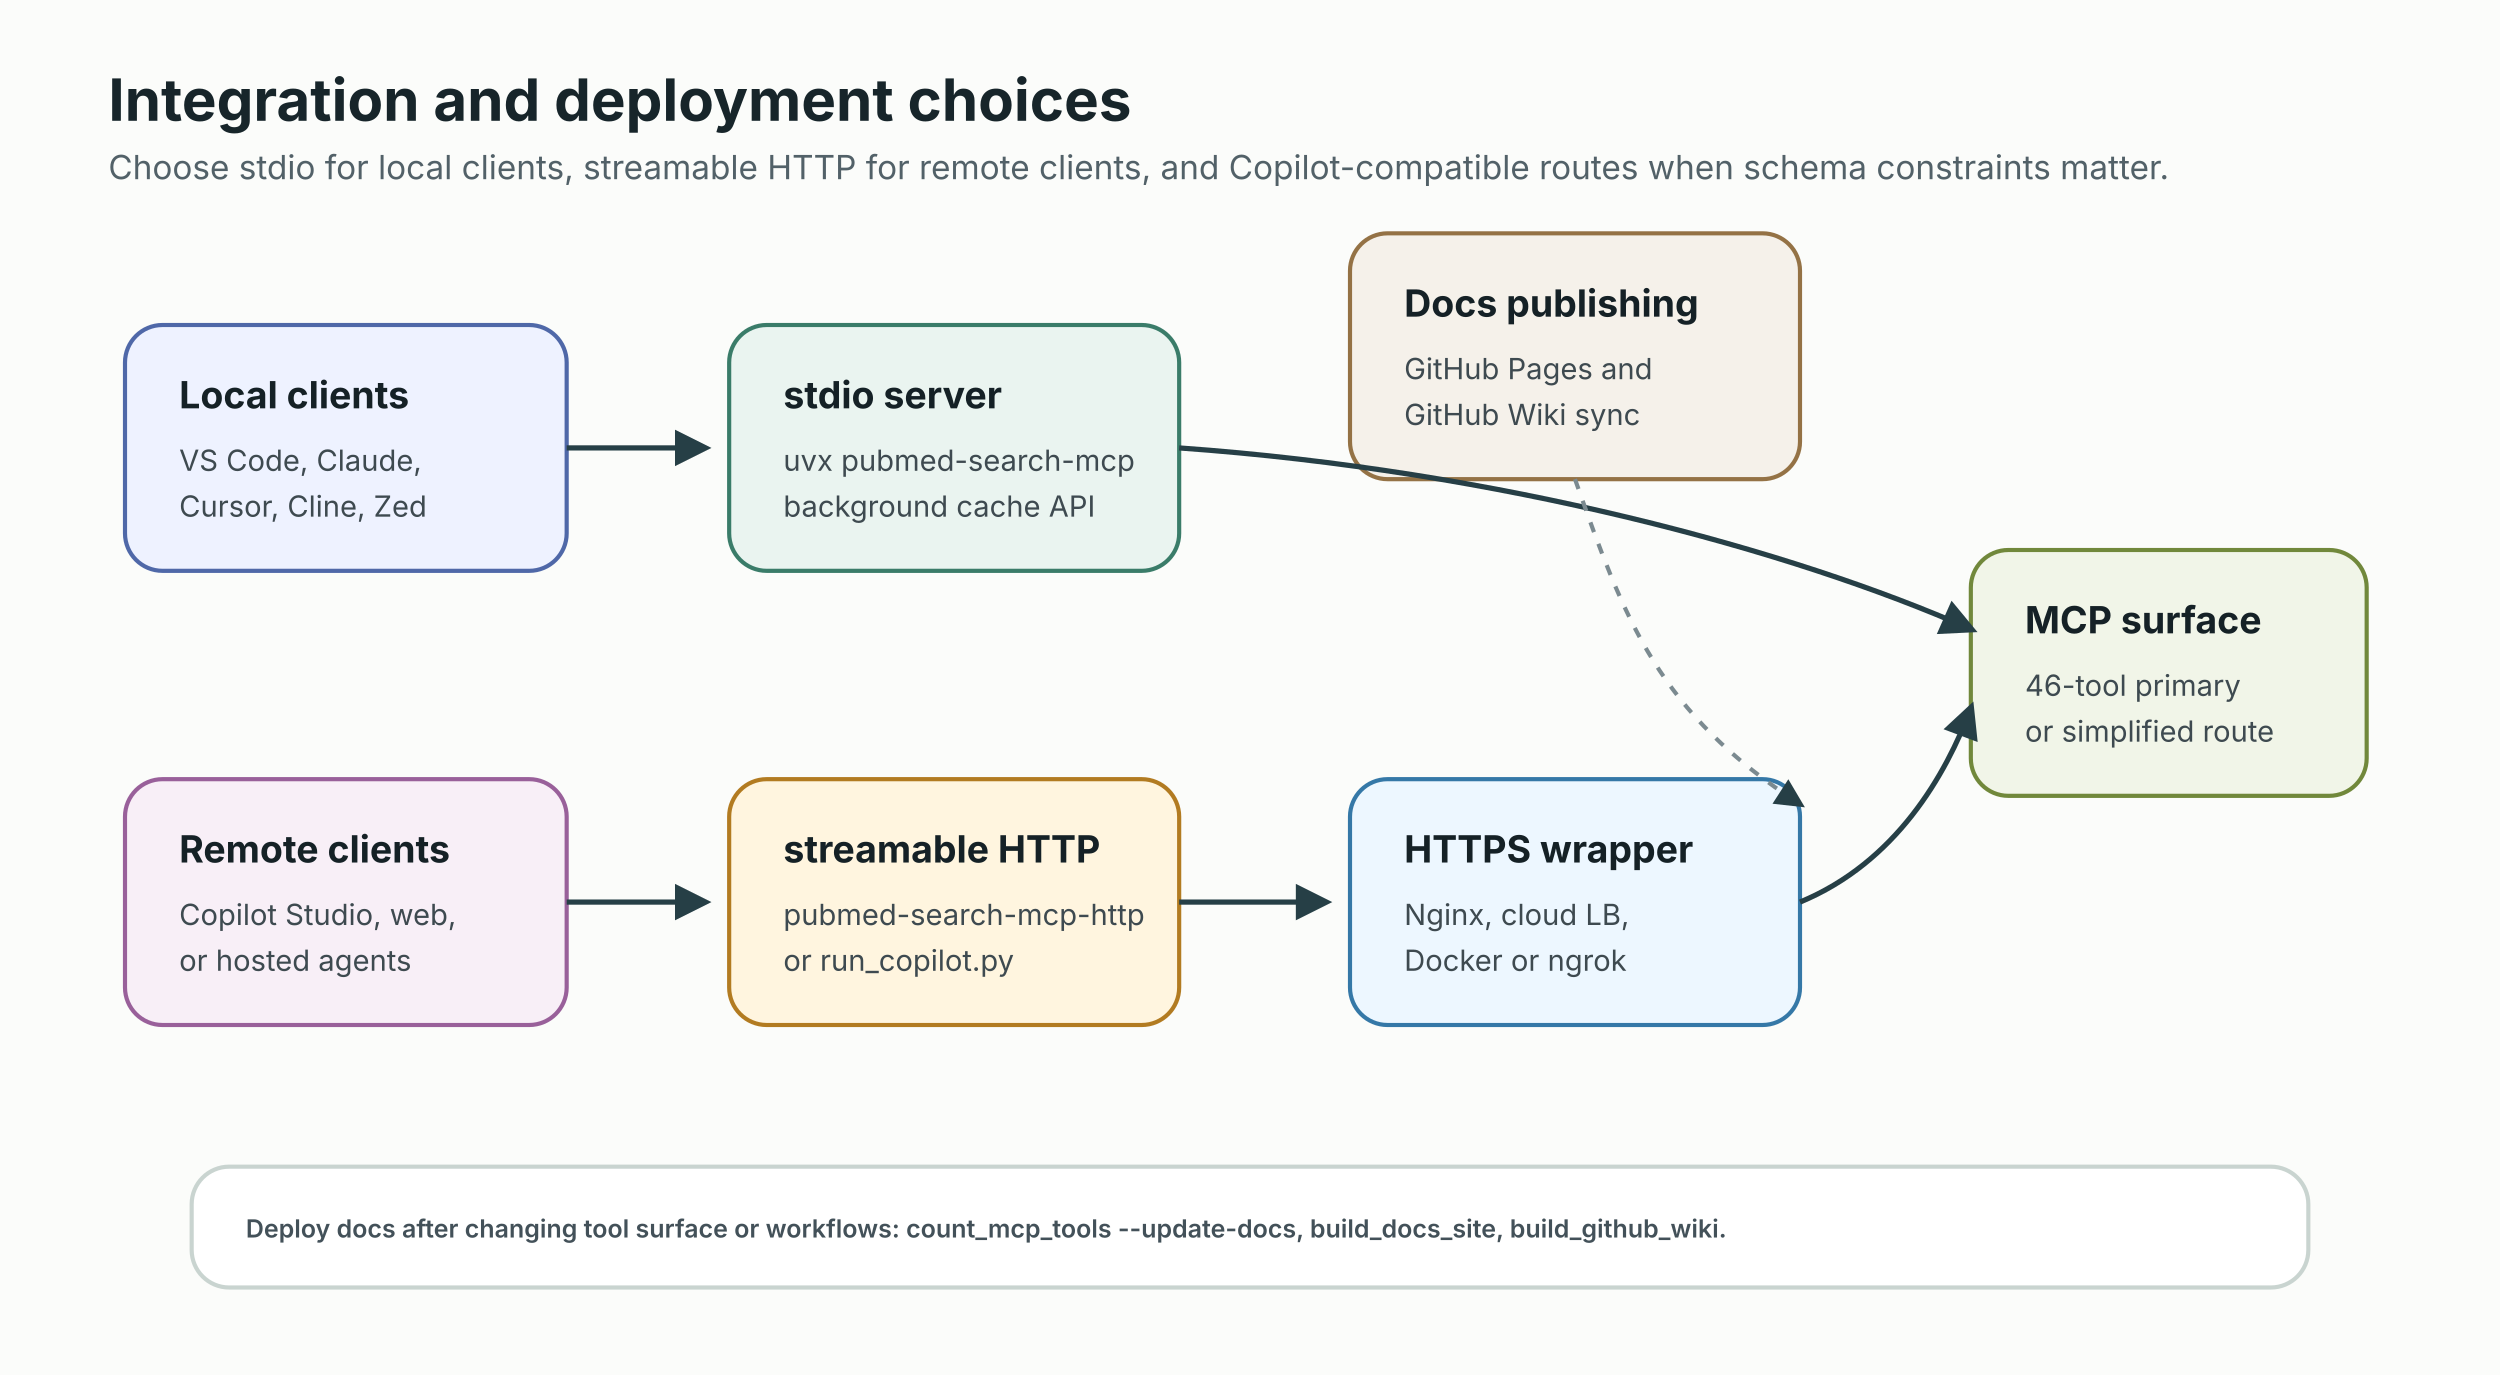
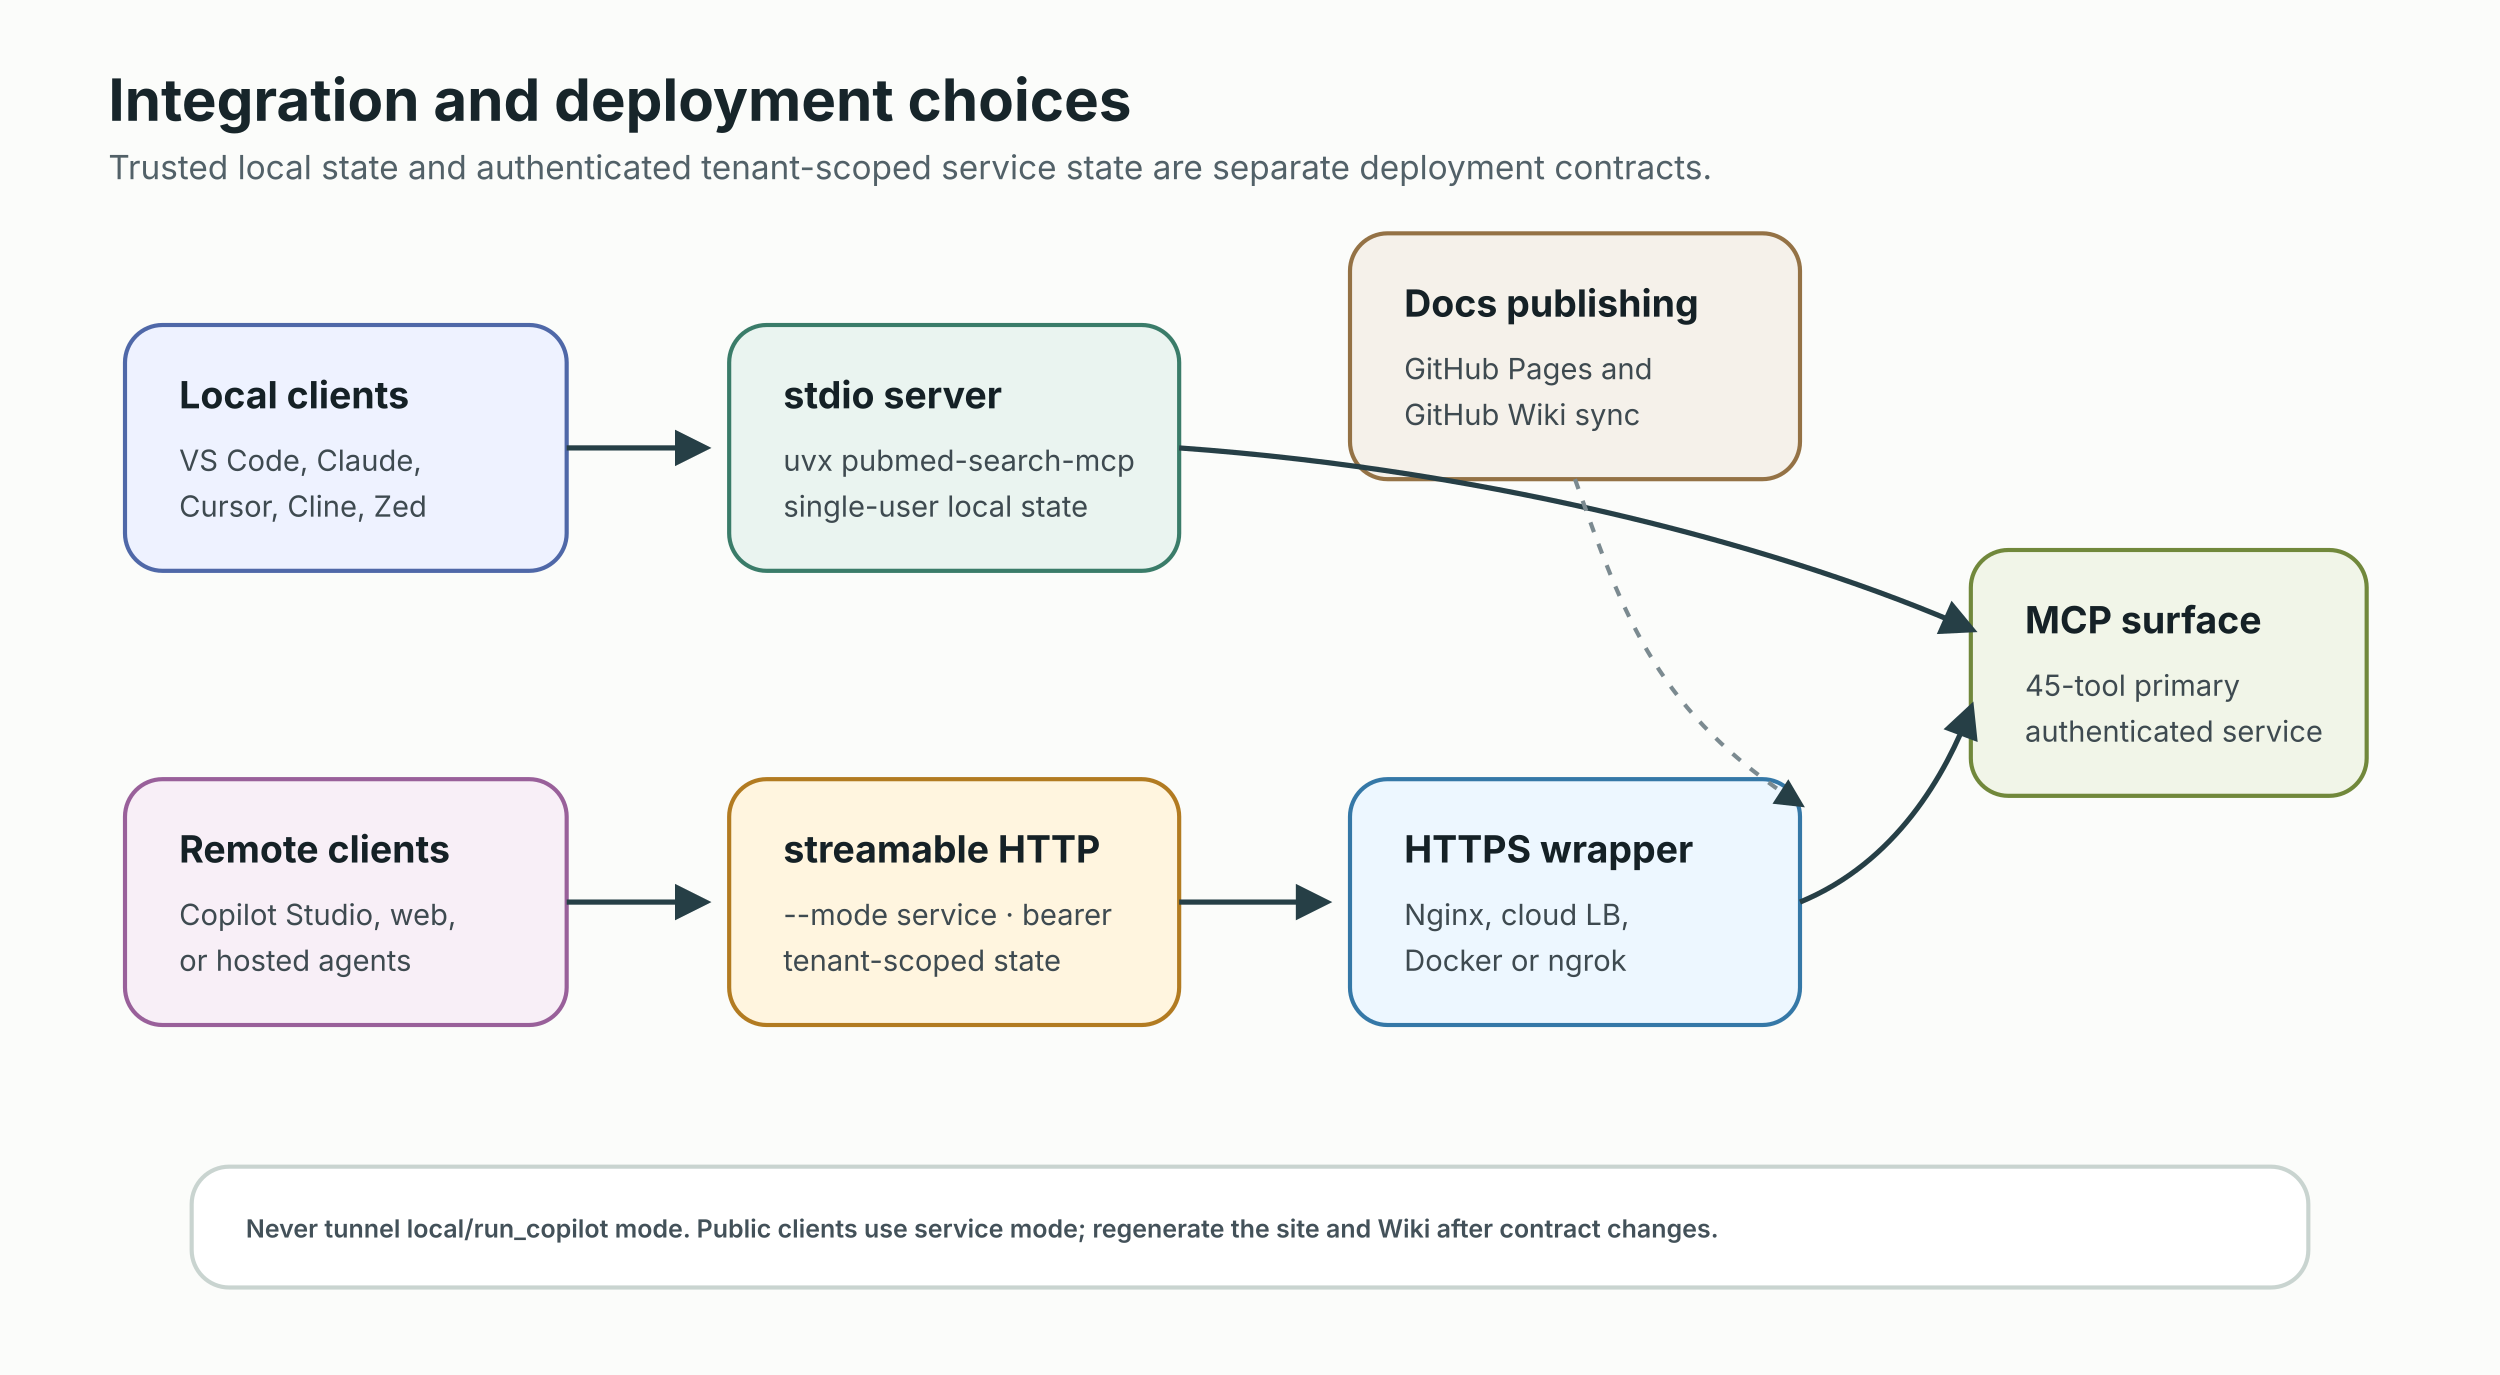
<svg xmlns="http://www.w3.org/2000/svg" width="1200" height="660" viewBox="0 0 1200 660" role="img" aria-labelledby="title desc">
  <defs>
    <marker id="arrow" viewBox="0 0 10 10" refX="8" refY="5" markerWidth="7" markerHeight="7" orient="auto-start-reverse">
      <path d="M 0 0 L 10 5 L 0 10 z" fill="#263f46" />
    </marker>
    <style>
      .bg { fill: #fbfcfa; }
      .title { font: 700 28px system-ui, -apple-system, BlinkMacSystemFont, "Segoe UI", sans-serif; fill: #17252a; }
      .subtitle { font: 400 16px system-ui, -apple-system, BlinkMacSystemFont, "Segoe UI", sans-serif; fill: #526168; }
      .box { stroke-width: 2; rx: 18; }
      .label { font: 700 18px system-ui, -apple-system, BlinkMacSystemFont, "Segoe UI", sans-serif; fill: #152126; }
      .body { font: 400 14px system-ui, -apple-system, BlinkMacSystemFont, "Segoe UI", sans-serif; fill: #3e4a50; }
      .small { font: 600 12px system-ui, -apple-system, BlinkMacSystemFont, "Segoe UI", sans-serif; fill: #435159; }
      .arrow { fill: none; stroke: #263f46; stroke-width: 2.5; marker-end: url(#arrow); }
      .soft { fill: none; stroke: #7b8a90; stroke-width: 2; stroke-dasharray: 5 6; marker-end: url(#arrow); }
    </style>
  </defs>
  <rect class="bg" width="1200" height="660" />
  <text class="title" x="52" y="58">Integration and deployment choices</text>
-   <text class="subtitle" x="52" y="86">Choose stdio for local clients, streamable HTTP for remote clients, and Copilot-compatible routes when schema constraints matter.</text>
+   <text class="subtitle" x="52" y="86">Trusted local state and authenticated tenant-scoped service state are separate deployment contracts.</text>
  <rect class="box" x="60" y="156" width="212" height="118" fill="#eef2ff" stroke="#4f68a8" />
  <text class="label" x="86" y="196">Local clients</text>
  <text class="body" x="86" y="226">VS Code, Claude,</text>
  <text class="body" x="86" y="248">Cursor, Cline, Zed</text>
  <rect class="box" x="60" y="374" width="212" height="118" fill="#f8eff7" stroke="#99609a" />
  <text class="label" x="86" y="414">Remote clients</text>
  <text class="body" x="86" y="444">Copilot Studio, web,</text>
  <text class="body" x="86" y="466">or hosted agents</text>
  <rect class="box" x="350" y="156" width="216" height="118" fill="#eaf4f0" stroke="#3a7c69" />
  <text class="label" x="376" y="196">stdio server</text>
  <text class="body" x="376" y="226">uvx pubmed-search-mcp</text>
-   <text class="body" x="376" y="248">background cache API</text>
+   <text class="body" x="376" y="248">single-user local state</text>
  <rect class="box" x="350" y="374" width="216" height="118" fill="#fff5df" stroke="#b27b21" />
  <text class="label" x="376" y="414">streamable HTTP</text>
-   <text class="body" x="376" y="444">pubmed-search-mcp-http</text>
-   <text class="body" x="376" y="466">or run_copilot.py</text>
+   <text class="body" x="376" y="444">--mode service · bearer</text>
+   <text class="body" x="376" y="466">tenant-scoped state</text>
  <rect class="box" x="648" y="374" width="216" height="118" fill="#edf7ff" stroke="#3578a7" />
  <text class="label" x="674" y="414">HTTPS wrapper</text>
  <text class="body" x="674" y="444">Nginx, cloud LB,</text>
  <text class="body" x="674" y="466">Docker or ngrok</text>
  <rect class="box" x="946" y="264" width="190" height="118" fill="#f1f5e8" stroke="#71883b" />
  <text class="label" x="972" y="304">MCP surface</text>
-   <text class="body" x="972" y="334">46-tool primary</text>
-   <text class="body" x="972" y="356">or simplified route</text>
+   <text class="body" x="972" y="334">45-tool primary</text>
+   <text class="body" x="972" y="356">authenticated service</text>
  <rect class="box" x="648" y="112" width="216" height="118" fill="#f5f1ea" stroke="#947245" />
  <text class="label" x="674" y="152">Docs publishing</text>
  <text class="body" x="674" y="182">GitHub Pages and</text>
  <text class="body" x="674" y="204">GitHub Wiki sync</text>
  <path class="arrow" d="M 272 215 H 338" />
  <path class="arrow" d="M 272 433 H 338" />
  <path class="arrow" d="M 566 433 H 636" />
  <path class="arrow" d="M 864 433 C 910 414 934 372 946 340" />
  <path class="arrow" d="M 566 215 C 720 226 860 264 946 302" />
  <path class="soft" d="M 756 230 C 780 298 796 342 864 386" />
  <rect x="92" y="560" width="1016" height="58" rx="18" fill="#ffffff" stroke="#c9d4d0" stroke-width="2" />
-   <text class="small" x="118" y="594">Deploy docs after changing tool surface or workflows: count_mcp_tools --update-docs, build_docs_site, build_github_wiki.</text>
+   <text class="small" x="118" y="594">Never tunnel local/run_copilot mode. Public clients use service mode; regenerate the site and Wiki after contract changes.</text>
</svg>
